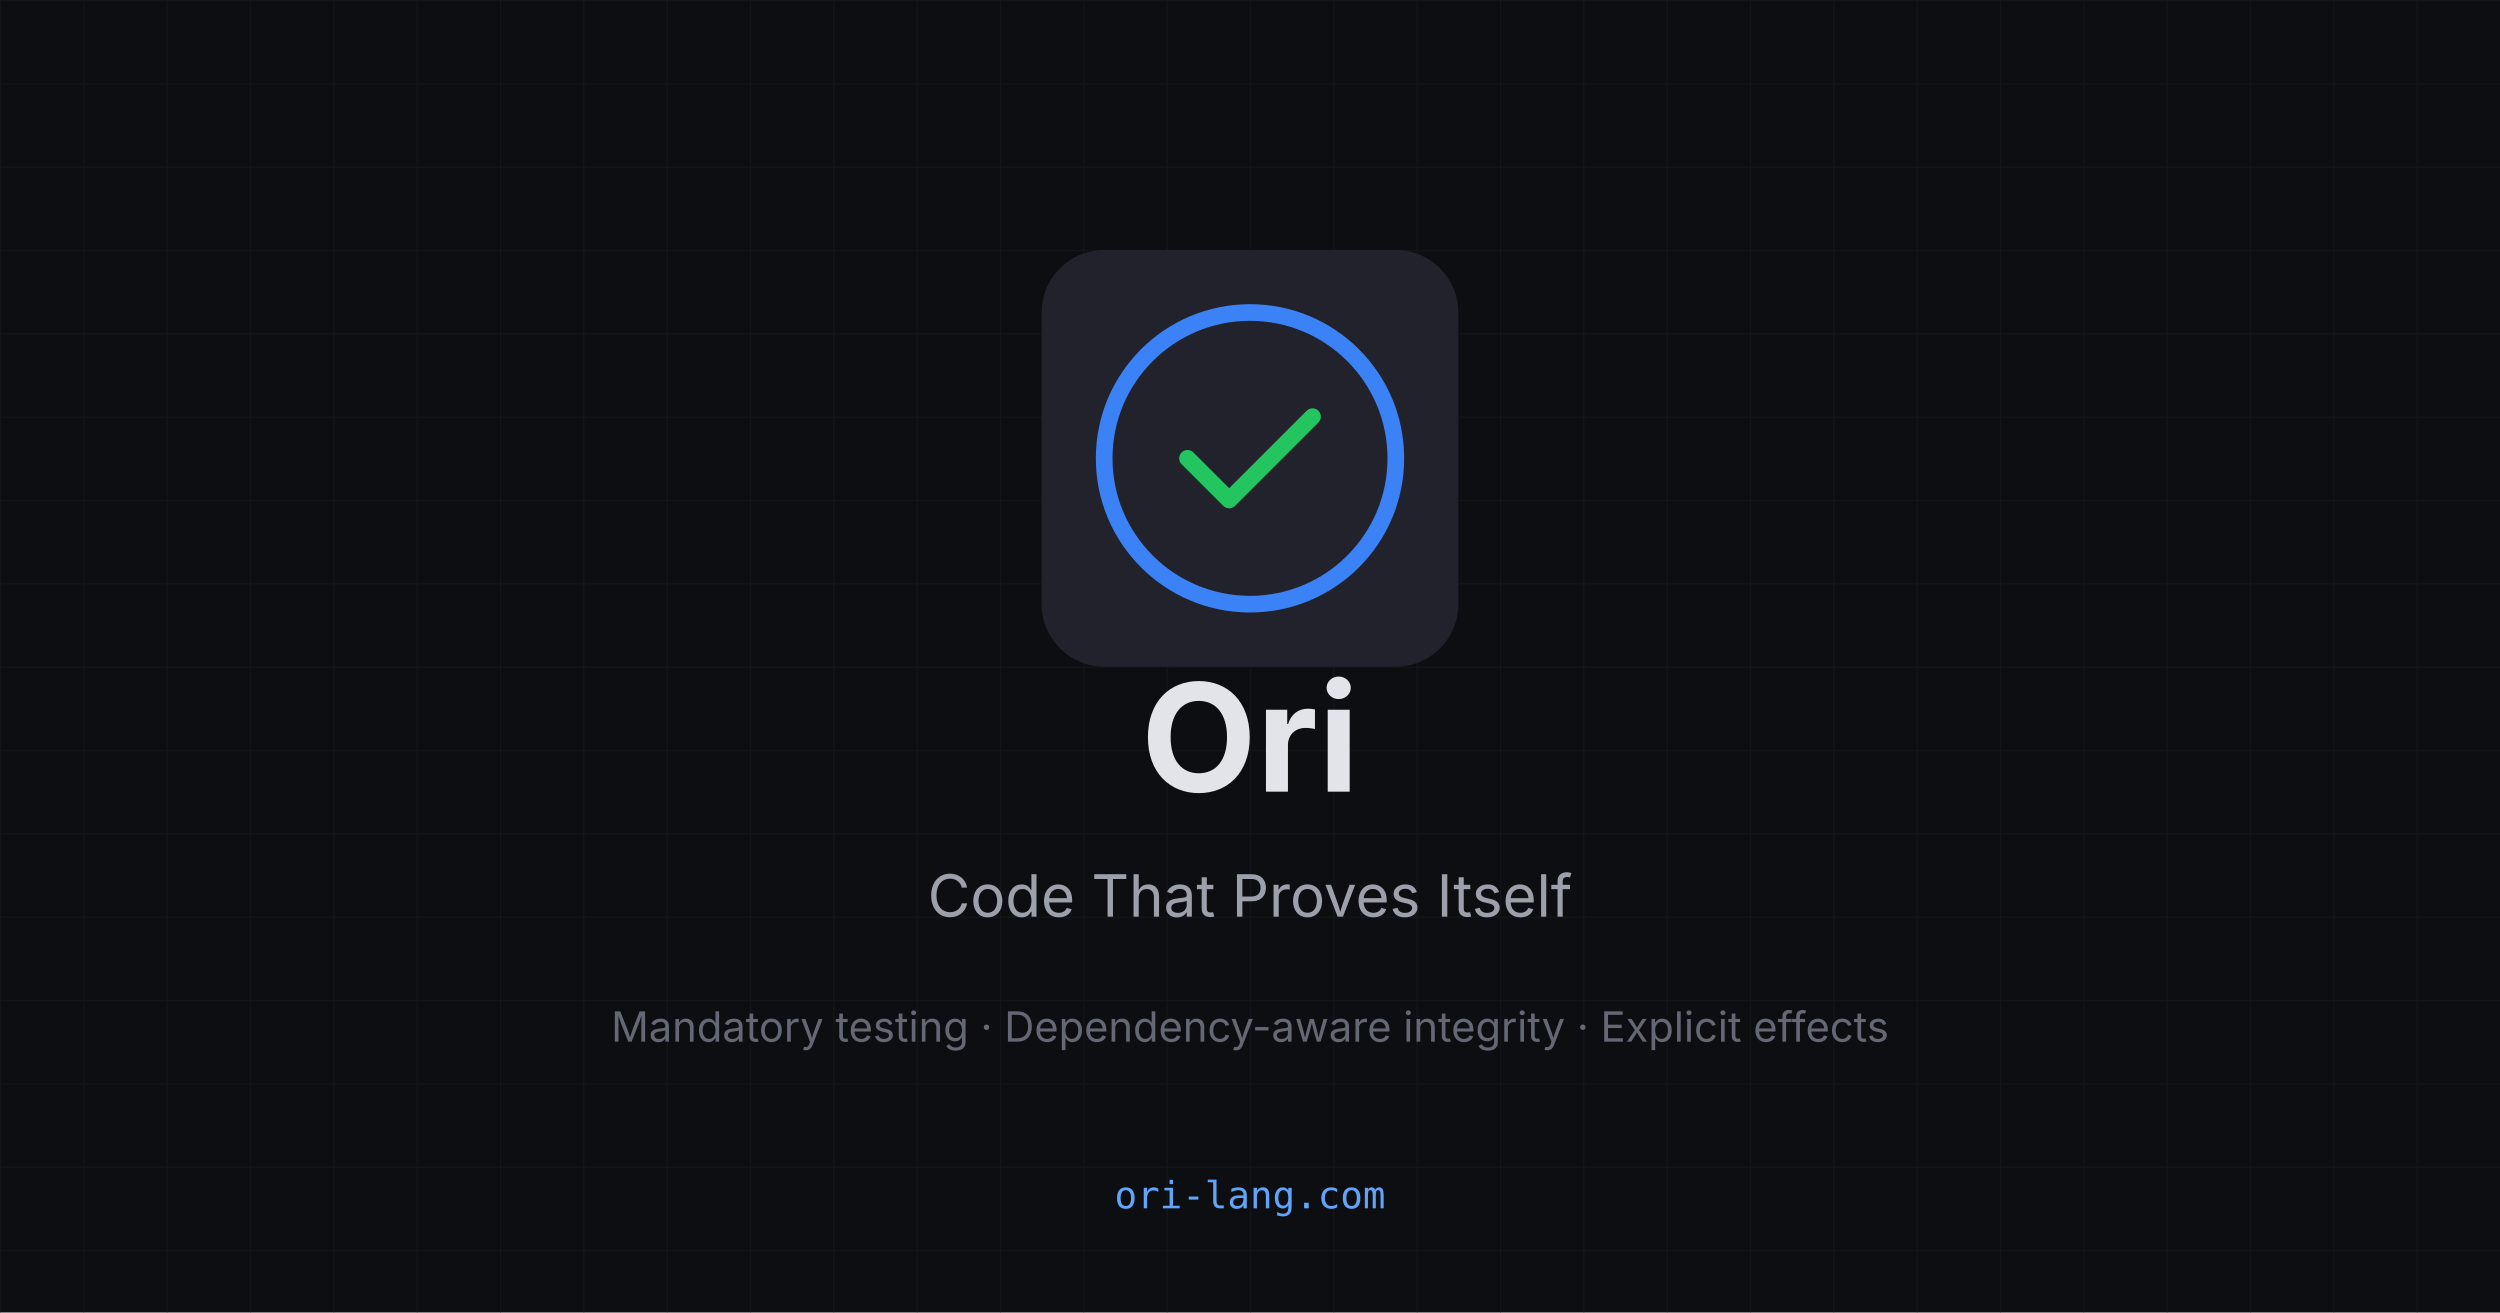
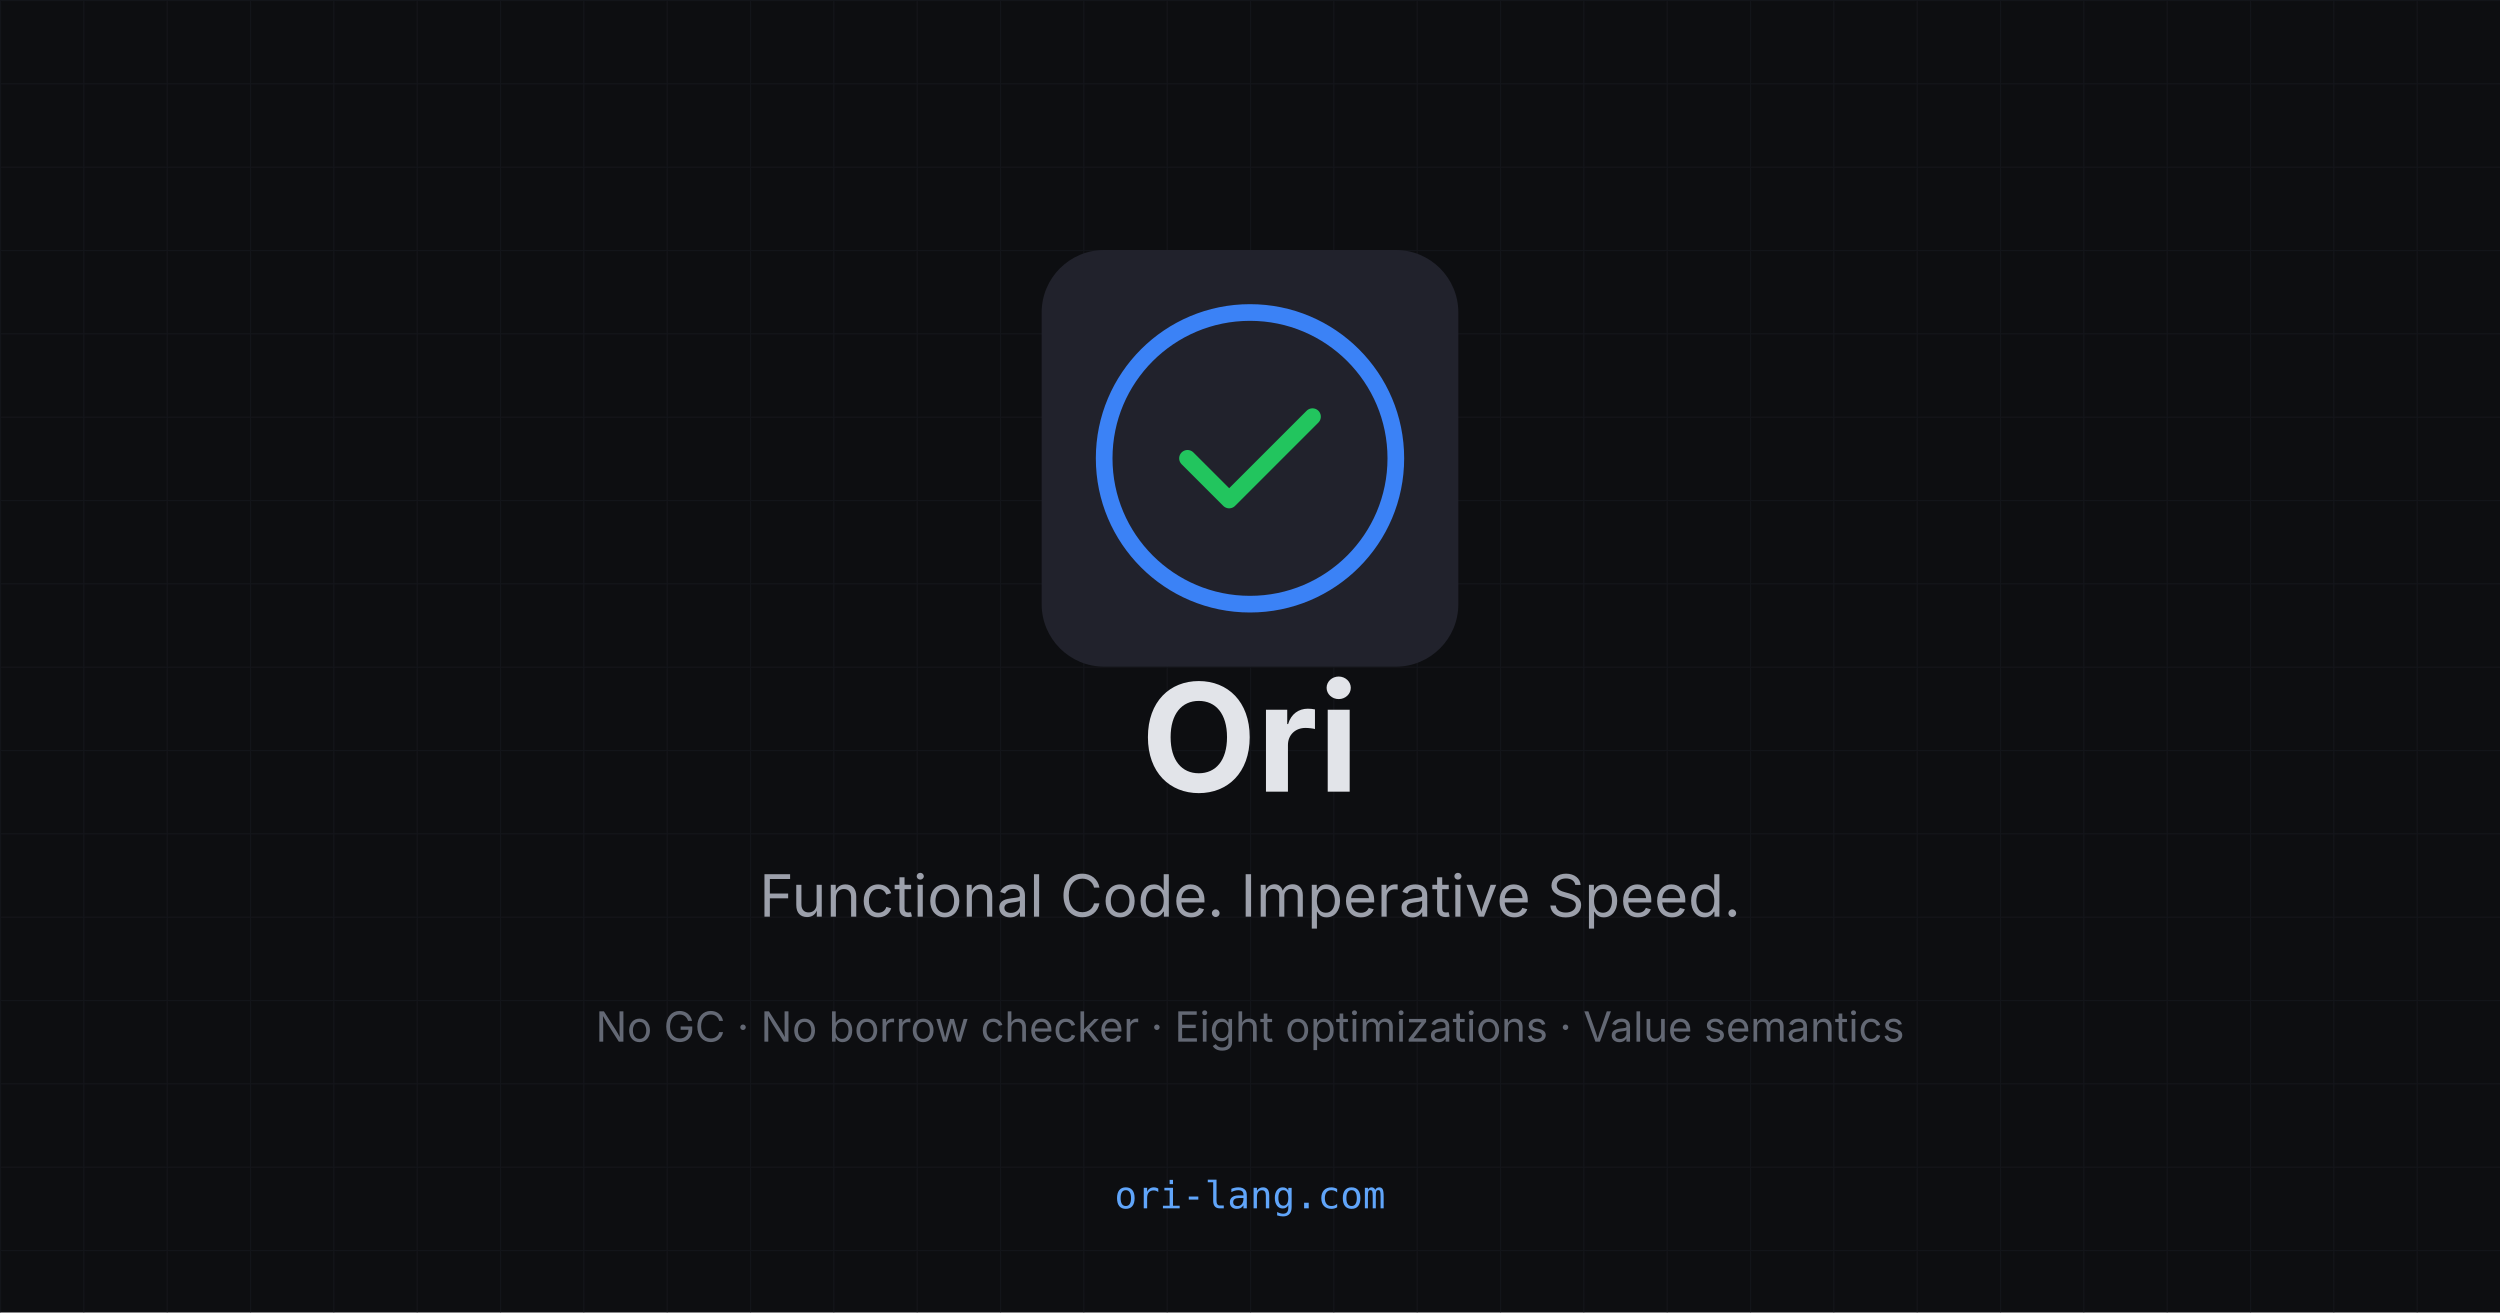
<svg xmlns="http://www.w3.org/2000/svg" viewBox="0 0 1200 630" fill="none">
  <rect width="1200" height="630" fill="#0d0e11" />
  <defs>
    <pattern id="grid" width="40" height="40" patternUnits="userSpaceOnUse">
      <path d="M 40 0 L 0 0 0 40" fill="none" stroke="#1a1b23" stroke-width="1" />
    </pattern>
  </defs>
  <rect width="1200" height="630" fill="url(#grid)" opacity="0.5" />
  <g transform="translate(500, 120)">
    <rect width="200" height="200" rx="30" fill="#21222c" />
    <circle cx="100" cy="100" r="70" stroke="#3b82f6" stroke-width="8" fill="none" />
    <path d="M70 100l20 20 40-40" stroke="#22c55e" stroke-width="8" stroke-linecap="round" stroke-linejoin="round" />
  </g>
  <text x="600" y="380" text-anchor="middle" font-family="system-ui, -apple-system, sans-serif" font-weight="700" font-size="72" fill="#e2e4e9">Ori</text>
-   <text x="600" y="440" text-anchor="middle" font-family="system-ui, -apple-system, sans-serif" font-weight="400" font-size="28" fill="#9ca0ab">Code That Proves Itself</text>
-   <text x="600" y="500" text-anchor="middle" font-family="system-ui, -apple-system, sans-serif" font-weight="400" font-size="20" fill="#636874">Mandatory testing · Dependency-aware integrity · Explicit effects</text>
+   <text x="600" y="440" text-anchor="middle" font-family="system-ui, -apple-system, sans-serif" font-weight="400" font-size="28" fill="#9ca0ab">Functional Code. Imperative Speed.</text>
+   <text x="600" y="500" text-anchor="middle" font-family="system-ui, -apple-system, sans-serif" font-weight="400" font-size="20" fill="#636874">No GC · No borrow checker · Eight optimizations · Value semantics</text>
  <text x="600" y="580" text-anchor="middle" font-family="monospace" font-weight="500" font-size="18" fill="#60a5fa">ori-lang.com</text>
</svg>
